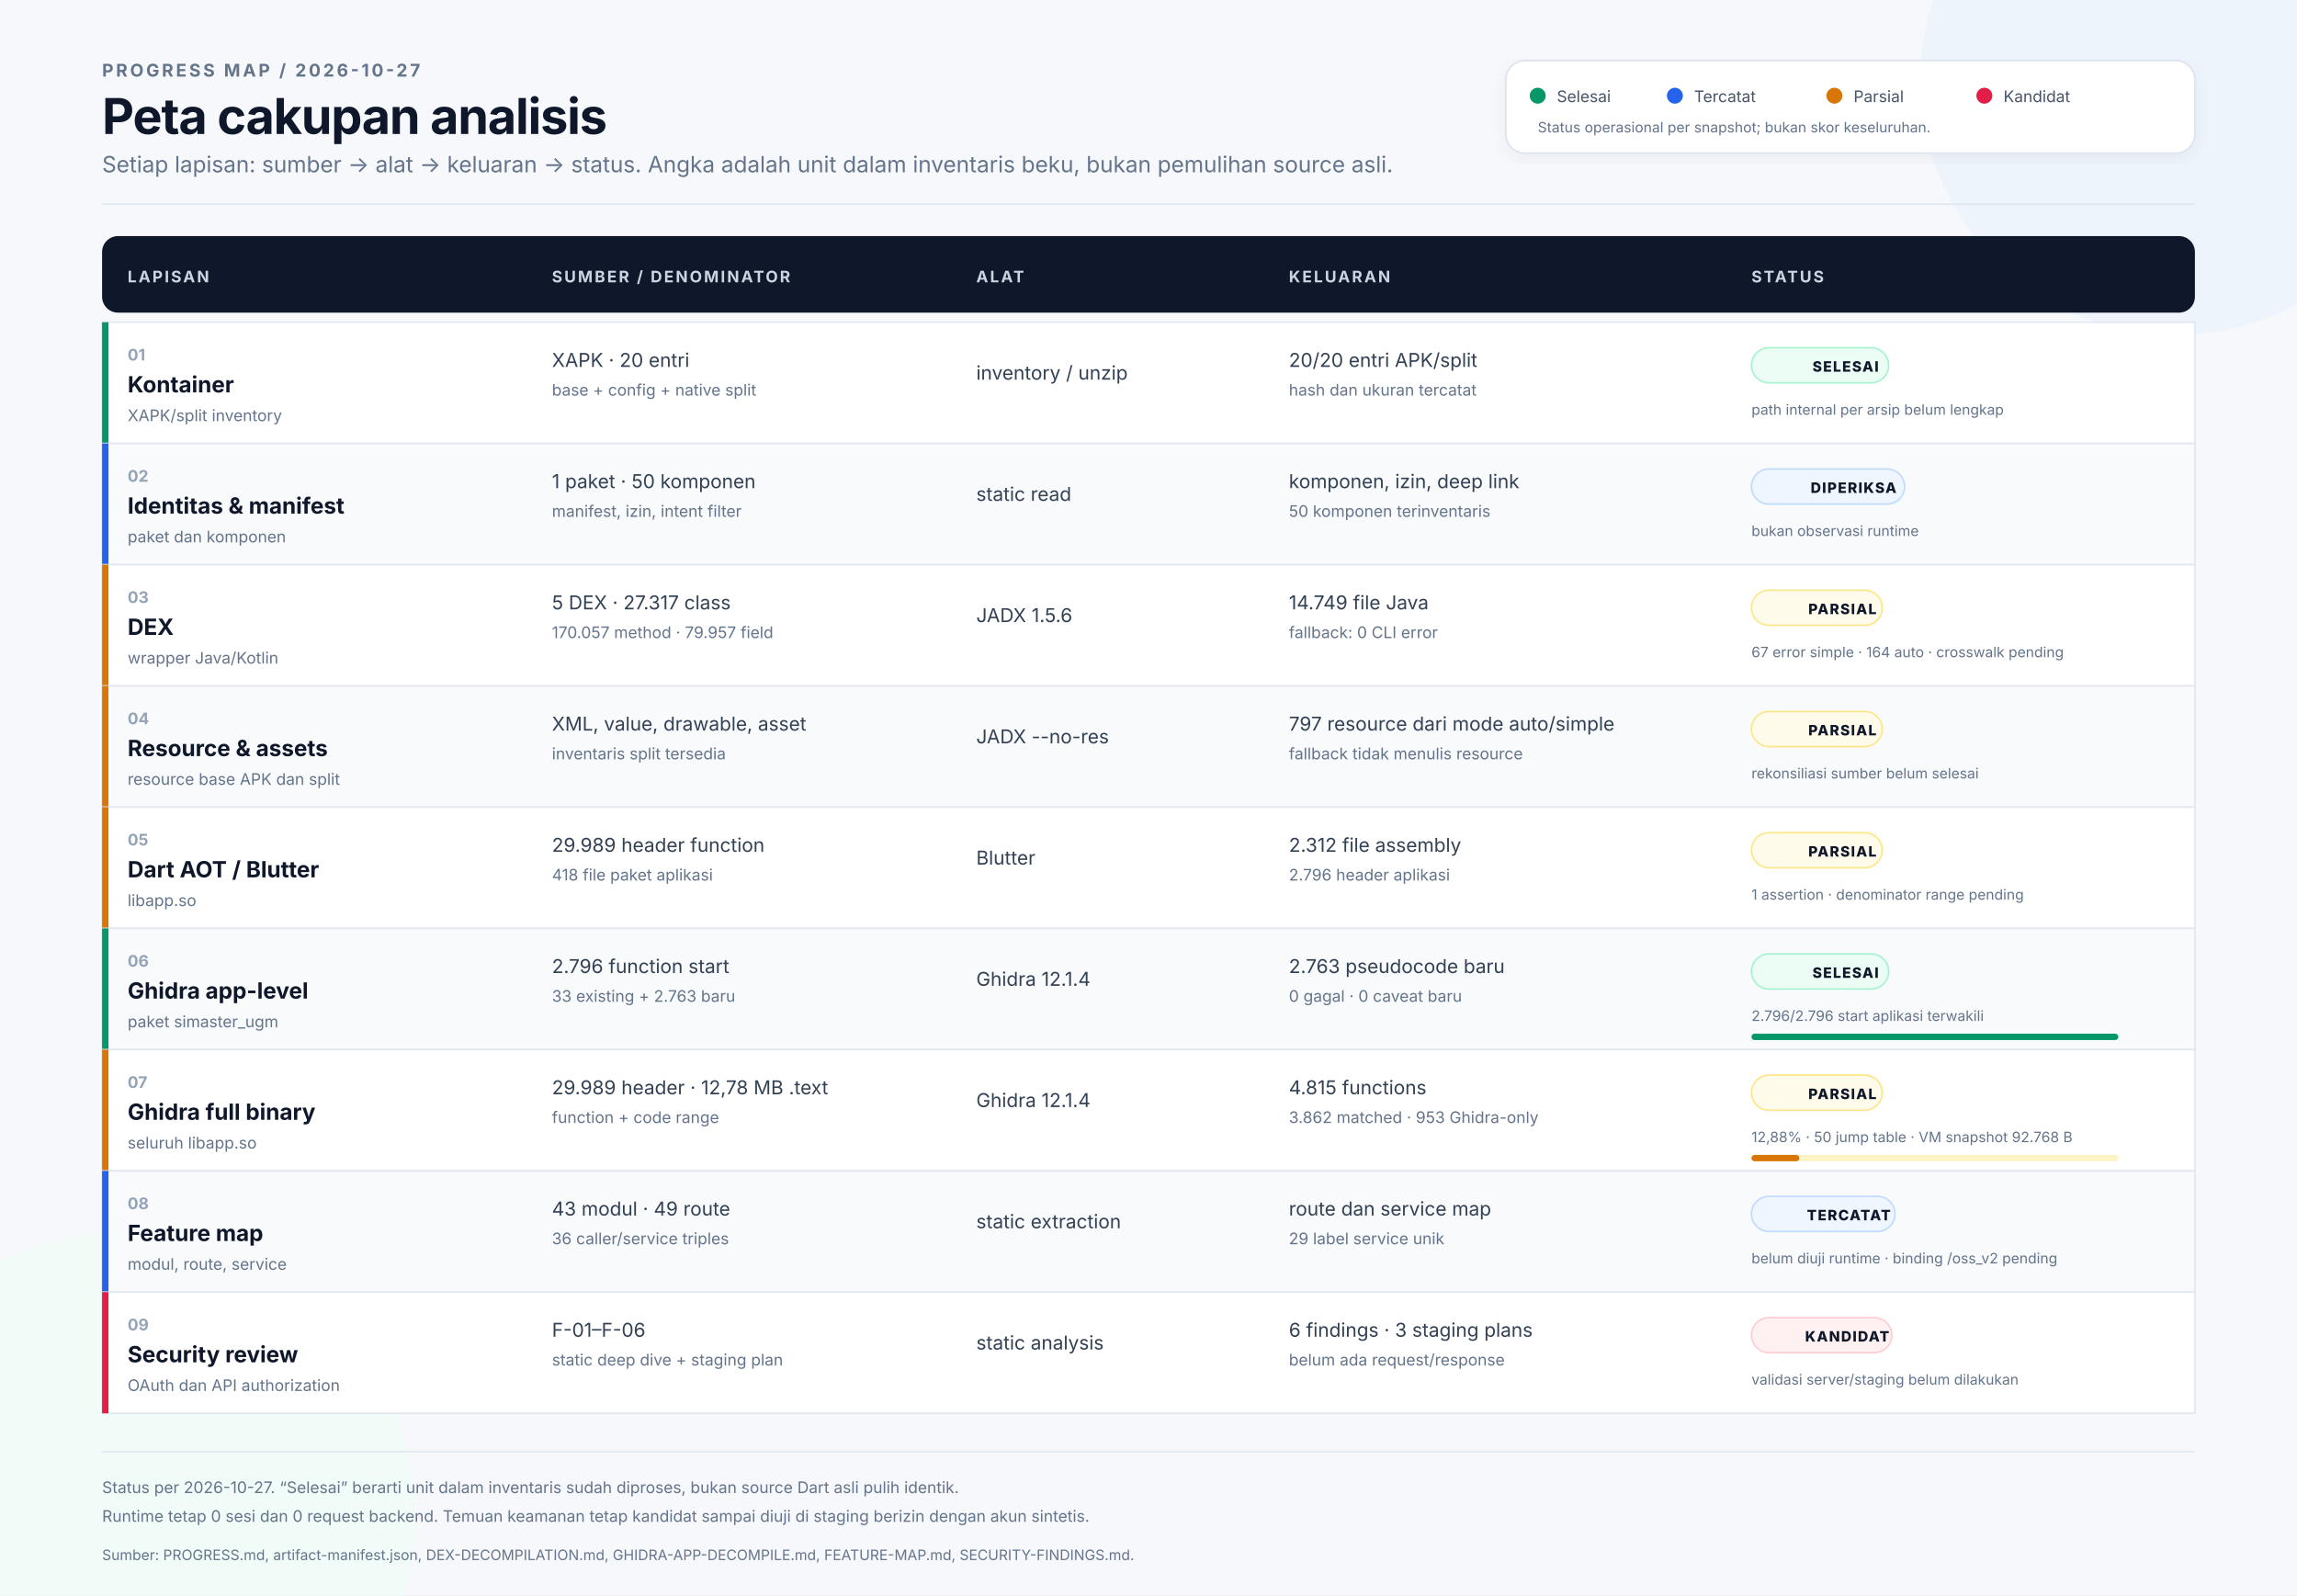
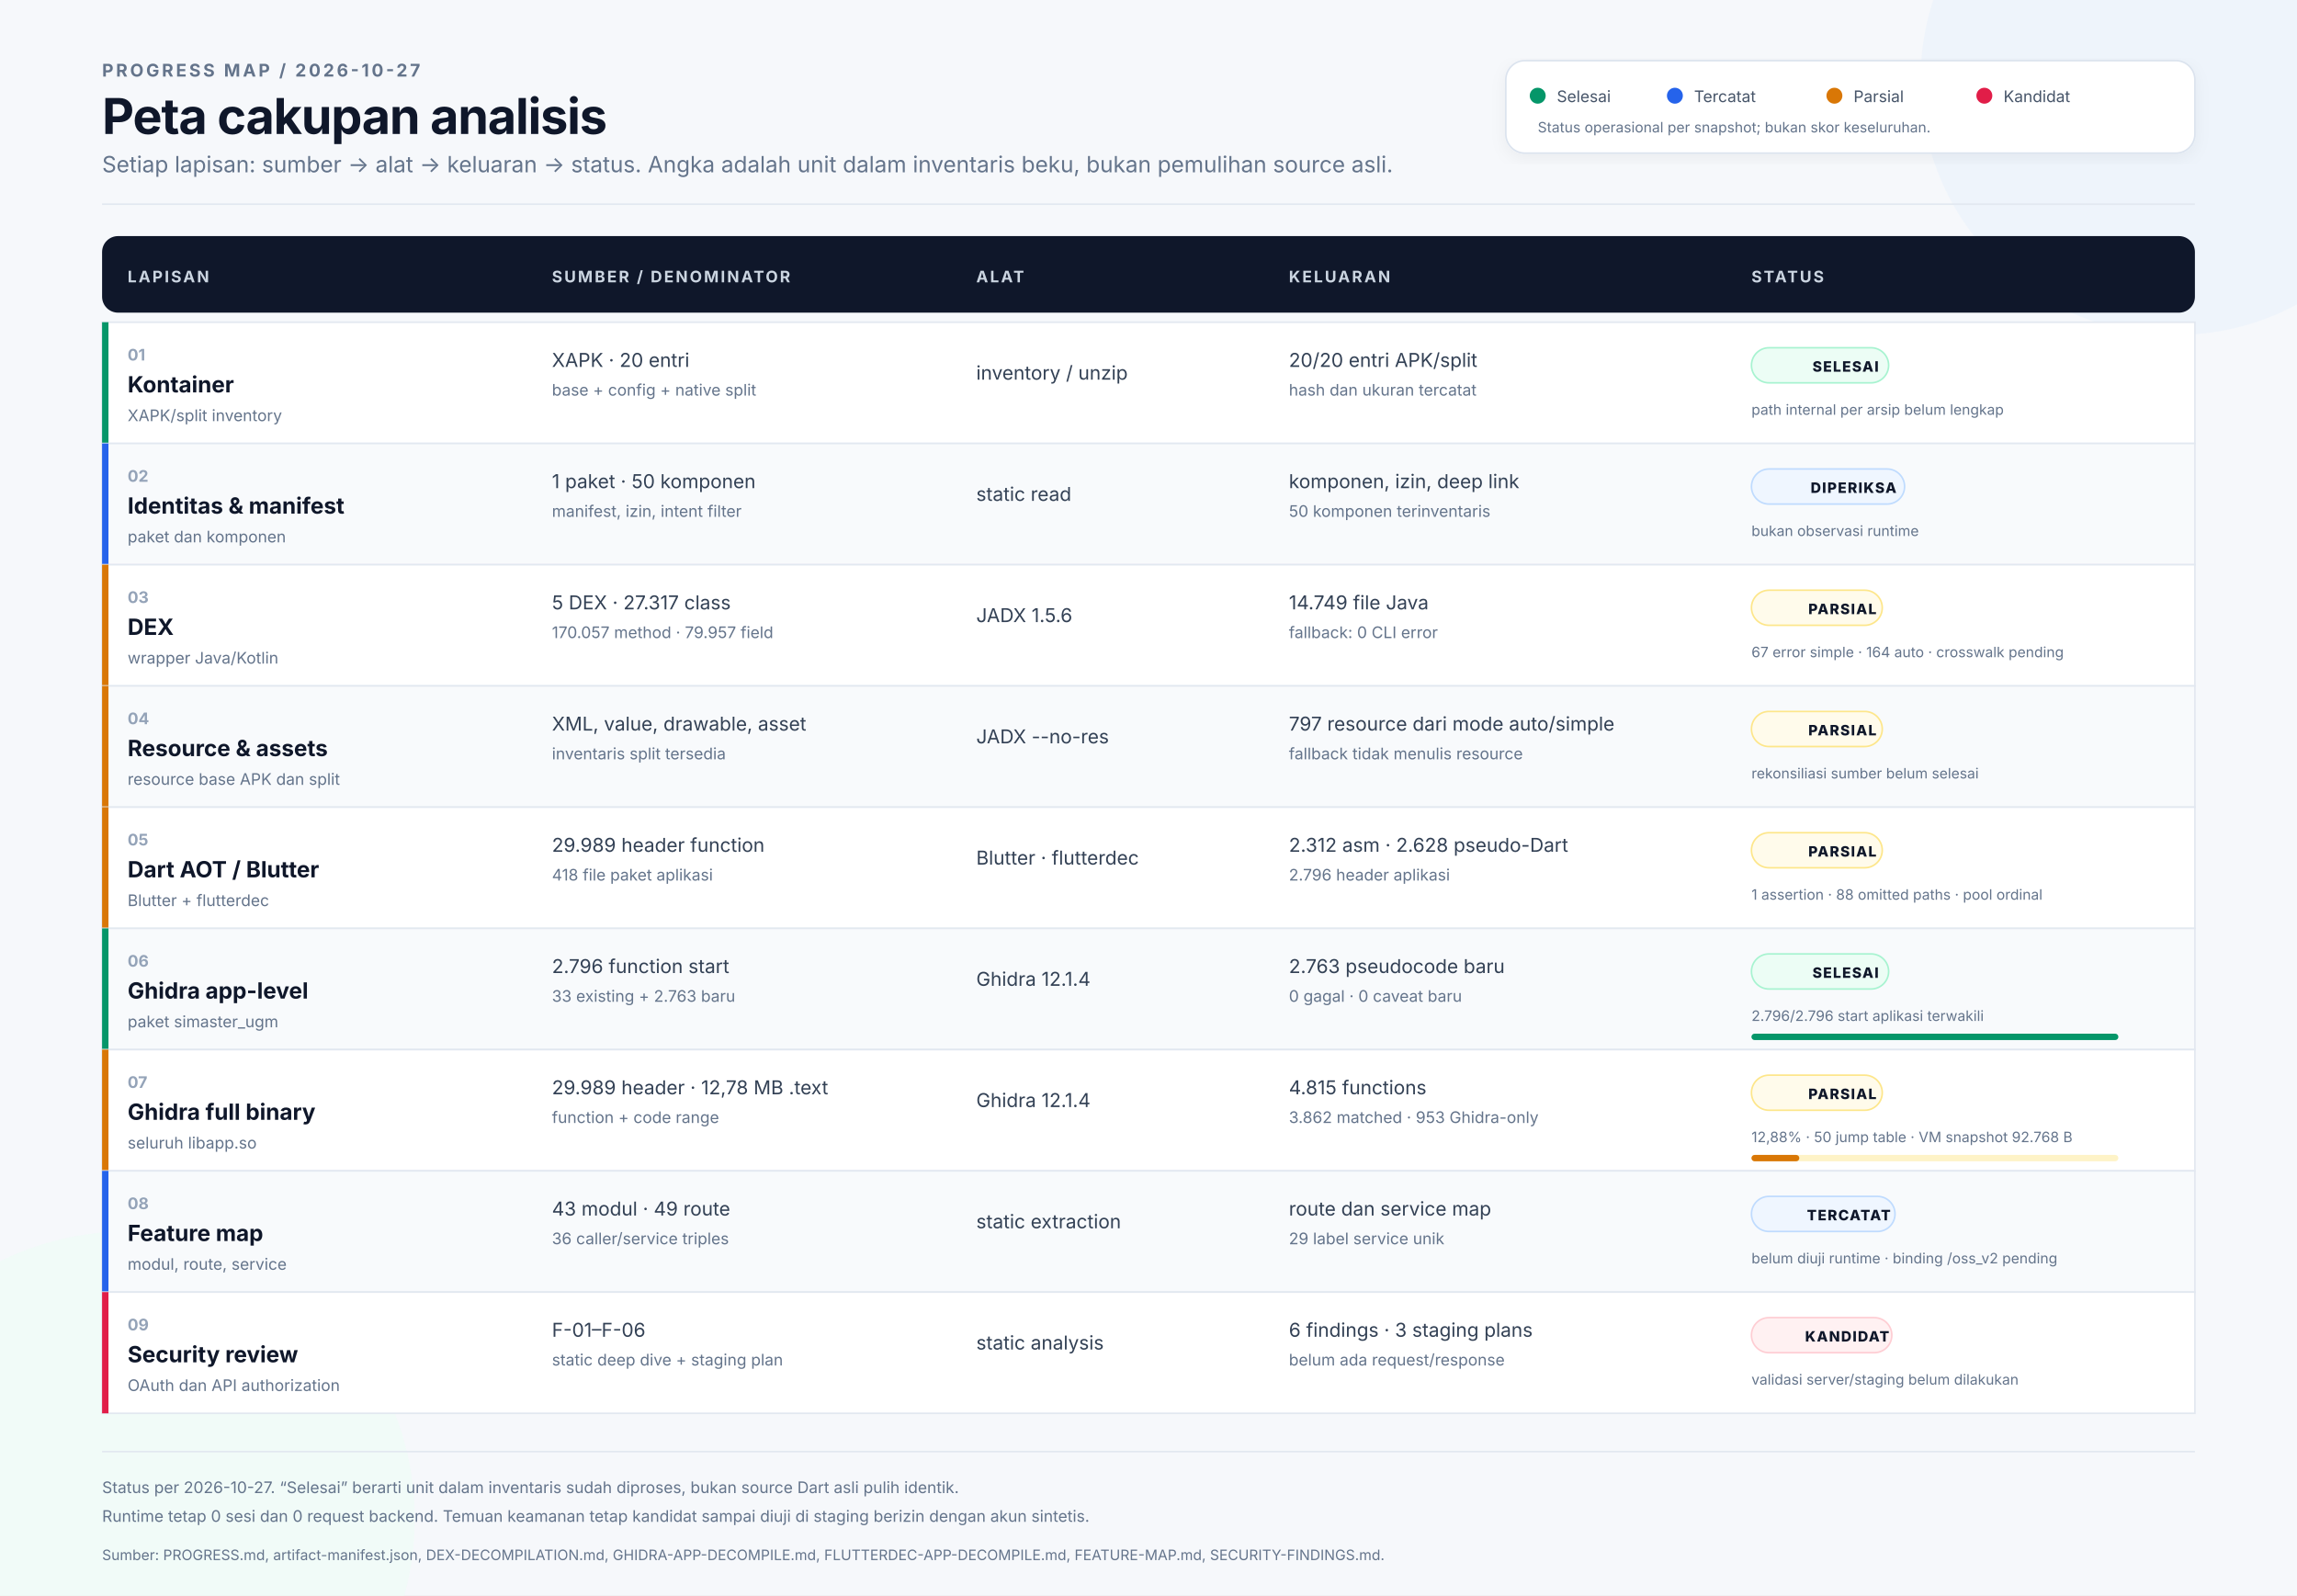
<svg xmlns="http://www.w3.org/2000/svg" width="1440" height="1000" viewBox="0 0 1440 1000" role="img" aria-labelledby="title desc">
  <defs>
    <filter id="shadow" x="-8%" y="-8%" width="116%" height="120%">
      <feDropShadow dx="0" dy="3" stdDeviation="5" flood-color="#0f172a" flood-opacity="0.05" />
    </filter>
    <style>
      text { font-family: Inter, "Segoe UI", Arial, sans-serif; fill: #0f172a; }
      .eyebrow { font-size: 11px; font-weight: 700; letter-spacing: 1.6px; fill: #64748b; }
      .title { font-size: 31px; font-weight: 750; letter-spacing: -0.6px; }
      .subtitle { font-size: 14px; fill: #64748b; }
      .header { font-size: 10px; font-weight: 700; letter-spacing: 1.2px; fill: #cbd5e1; }
      .layer { font-size: 14px; font-weight: 700; }
      .body { font-size: 12px; fill: #334155; }
      .small { font-size: 10px; fill: #64748b; }
      .tiny { font-size: 9px; fill: #64748b; }
      .num { font-size: 10px; font-weight: 700; fill: #94a3b8; }
      .pill { font-size: 9px; font-weight: 800; letter-spacing: 0.7px; }
      .legend { font-size: 10px; fill: #475569; }
      .divider { stroke: #e2e8f0; stroke-width: 1; }
    </style>
  </defs>
  <rect width="1440" height="1000" fill="#f6f8fb" />
  <circle cx="1364" cy="50" r="160" fill="#e8f1fb" opacity="0.55" />
  <circle cx="80" cy="952" r="180" fill="#ecfdf5" opacity="0.55" />
  <text x="64" y="48" class="eyebrow">PROGRESS MAP / 2026-10-27</text>
  <text x="64" y="84" class="title">Peta cakupan analisis</text>
  <text x="64" y="108" class="subtitle">Setiap lapisan: sumber → alat → keluaran → status. Angka adalah unit dalam inventaris beku, bukan pemulihan source asli.</text>
  <g transform="translate(944,38)">
    <rect x="0" y="0" width="432" height="58" rx="12" fill="#ffffff" stroke="#dbe3ee" filter="url(#shadow)" />
    <circle cx="20" cy="22" r="5" fill="#059669" />
    <text x="32" y="26" class="legend">Selesai</text>
    <circle cx="106" cy="22" r="5" fill="#2563eb" />
    <text x="118" y="26" class="legend">Tercatat</text>
    <circle cx="206" cy="22" r="5" fill="#d97706" />
    <text x="218" y="26" class="legend">Parsial</text>
    <circle cx="300" cy="22" r="5" fill="#e11d48" />
    <text x="312" y="26" class="legend">Kandidat</text>
    <text x="20" y="45" class="tiny">Status operasional per snapshot; bukan skor keseluruhan.</text>
  </g>
  <line x1="64" y1="128" x2="1376" y2="128" class="divider" />
  <rect x="64" y="148" width="1312" height="48" rx="10" fill="#0f172a" />
  <text x="80" y="177" class="header">LAPISAN</text>
  <text x="346" y="177" class="header">SUMBER / DENOMINATOR</text>
  <text x="612" y="177" class="header">ALAT</text>
  <text x="808" y="177" class="header">KELUARAN</text>
  <text x="1098" y="177" class="header">STATUS</text>
  <rect x="64" y="202" width="1312" height="76" fill="#ffffff" stroke="#e2e8f0" />
  <rect x="64" y="202" width="4" height="76" fill="#059669" />
  <text x="80" y="226" class="num">01</text>
  <text x="80" y="246" class="layer">Kontainer</text>
  <text x="80" y="264" class="small">XAPK/split inventory</text>
  <text x="346" y="230" class="body">XAPK · 20 entri</text>
  <text x="346" y="248" class="small">base + config + native split</text>
  <text x="612" y="238" class="body">inventory / unzip</text>
  <text x="808" y="230" class="body">20/20 entri APK/split</text>
  <text x="808" y="248" class="small">hash dan ukuran tercatat</text>
  <rect x="1098" y="218" width="86" height="22" rx="11" fill="#ecfdf5" stroke="#a7f3d0" />
  <text x="1157" y="233" text-anchor="middle" class="pill" fill="#047857">SELESAI</text>
  <text x="1098" y="260" class="tiny">path internal per arsip belum lengkap</text>
  <rect x="64" y="278" width="1312" height="76" fill="#f8fafc" stroke="#e2e8f0" />
  <rect x="64" y="278" width="4" height="76" fill="#2563eb" />
  <text x="80" y="302" class="num">02</text>
  <text x="80" y="322" class="layer">Identitas &amp; manifest</text>
  <text x="80" y="340" class="small">paket dan komponen</text>
  <text x="346" y="306" class="body">1 paket · 50 komponen</text>
  <text x="346" y="324" class="small">manifest, izin, intent filter</text>
  <text x="612" y="314" class="body">static read</text>
  <text x="808" y="306" class="body">komponen, izin, deep link</text>
  <text x="808" y="324" class="small">50 komponen terinventaris</text>
  <rect x="1098" y="294" width="96" height="22" rx="11" fill="#eff6ff" stroke="#bfdbfe" />
  <text x="1162" y="309" text-anchor="middle" class="pill" fill="#1d4ed8">DIPERIKSA</text>
  <text x="1098" y="336" class="tiny">bukan observasi runtime</text>
  <rect x="64" y="354" width="1312" height="76" fill="#ffffff" stroke="#e2e8f0" />
  <rect x="64" y="354" width="4" height="76" fill="#d97706" />
  <text x="80" y="378" class="num">03</text>
  <text x="80" y="398" class="layer">DEX</text>
  <text x="80" y="416" class="small">wrapper Java/Kotlin</text>
  <text x="346" y="382" class="body">5 DEX · 27.317 class</text>
  <text x="346" y="400" class="small">170.057 method · 79.957 field</text>
  <text x="612" y="390" class="body">JADX 1.5.6</text>
  <text x="808" y="382" class="body">14.749 file Java</text>
  <text x="808" y="400" class="small">fallback: 0 CLI error</text>
  <rect x="1098" y="370" width="82" height="22" rx="11" fill="#fffbeb" stroke="#fde68a" />
  <text x="1155" y="385" text-anchor="middle" class="pill" fill="#92400e">PARSIAL</text>
  <text x="1098" y="412" class="tiny">67 error simple · 164 auto · crosswalk pending</text>
  <rect x="64" y="430" width="1312" height="76" fill="#f8fafc" stroke="#e2e8f0" />
  <rect x="64" y="430" width="4" height="76" fill="#d97706" />
  <text x="80" y="454" class="num">04</text>
  <text x="80" y="474" class="layer">Resource &amp; assets</text>
  <text x="80" y="492" class="small">resource base APK dan split</text>
  <text x="346" y="458" class="body">XML, value, drawable, asset</text>
  <text x="346" y="476" class="small">inventaris split tersedia</text>
  <text x="612" y="466" class="body">JADX --no-res</text>
  <text x="808" y="458" class="body">797 resource dari mode auto/simple</text>
  <text x="808" y="476" class="small">fallback tidak menulis resource</text>
  <rect x="1098" y="446" width="82" height="22" rx="11" fill="#fffbeb" stroke="#fde68a" />
  <text x="1155" y="461" text-anchor="middle" class="pill" fill="#92400e">PARSIAL</text>
  <text x="1098" y="488" class="tiny">rekonsiliasi sumber belum selesai</text>
  <rect x="64" y="506" width="1312" height="76" fill="#ffffff" stroke="#e2e8f0" />
  <rect x="64" y="506" width="4" height="76" fill="#d97706" />
  <text x="80" y="530" class="num">05</text>
  <text x="80" y="550" class="layer">Dart AOT / Blutter</text>
-   <text x="80" y="568" class="small">libapp.so</text>
+   <text x="80" y="568" class="small">Blutter + flutterdec</text>
  <text x="346" y="534" class="body">29.989 header function</text>
  <text x="346" y="552" class="small">418 file paket aplikasi</text>
-   <text x="612" y="542" class="body">Blutter</text>
-   <text x="808" y="534" class="body">2.312 file assembly</text>
+   <text x="612" y="542" class="body">Blutter · flutterdec</text>
+   <text x="808" y="534" class="body">2.312 asm · 2.628 pseudo-Dart</text>
  <text x="808" y="552" class="small">2.796 header aplikasi</text>
  <rect x="1098" y="522" width="82" height="22" rx="11" fill="#fffbeb" stroke="#fde68a" />
  <text x="1155" y="537" text-anchor="middle" class="pill" fill="#92400e">PARSIAL</text>
-   <text x="1098" y="564" class="tiny">1 assertion · denominator range pending</text>
+   <text x="1098" y="564" class="tiny">1 assertion · 88 omitted paths · pool ordinal</text>
  <rect x="64" y="582" width="1312" height="76" fill="#f8fafc" stroke="#e2e8f0" />
  <rect x="64" y="582" width="4" height="76" fill="#059669" />
  <text x="80" y="606" class="num">06</text>
  <text x="80" y="626" class="layer">Ghidra app-level</text>
  <text x="80" y="644" class="small">paket simaster_ugm</text>
  <text x="346" y="610" class="body">2.796 function start</text>
  <text x="346" y="628" class="small">33 existing + 2.763 baru</text>
  <text x="612" y="618" class="body">Ghidra 12.1.4</text>
  <text x="808" y="610" class="body">2.763 pseudocode baru</text>
  <text x="808" y="628" class="small">0 gagal · 0 caveat baru</text>
  <rect x="1098" y="598" width="86" height="22" rx="11" fill="#ecfdf5" stroke="#a7f3d0" />
  <text x="1157" y="613" text-anchor="middle" class="pill" fill="#047857">SELESAI</text>
  <text x="1098" y="640" class="tiny">2.796/2.796 start aplikasi terwakili</text>
  <rect x="1098" y="648" width="230" height="4" rx="2" fill="#d1fae5" />
  <rect x="1098" y="648" width="230" height="4" rx="2" fill="#059669" />
  <rect x="64" y="658" width="1312" height="76" fill="#ffffff" stroke="#e2e8f0" />
  <rect x="64" y="658" width="4" height="76" fill="#d97706" />
  <text x="80" y="682" class="num">07</text>
  <text x="80" y="702" class="layer">Ghidra full binary</text>
  <text x="80" y="720" class="small">seluruh libapp.so</text>
  <text x="346" y="686" class="body">29.989 header · 12,78 MB .text</text>
  <text x="346" y="704" class="small">function + code range</text>
  <text x="612" y="694" class="body">Ghidra 12.1.4</text>
  <text x="808" y="686" class="body">4.815 functions</text>
  <text x="808" y="704" class="small">3.862 matched · 953 Ghidra-only</text>
  <rect x="1098" y="674" width="82" height="22" rx="11" fill="#fffbeb" stroke="#fde68a" />
  <text x="1155" y="689" text-anchor="middle" class="pill" fill="#92400e">PARSIAL</text>
  <text x="1098" y="716" class="tiny">12,88% · 50 jump table · VM snapshot 92.768 B</text>
  <rect x="1098" y="724" width="230" height="4" rx="2" fill="#fef3c7" />
  <rect x="1098" y="724" width="30" height="4" rx="2" fill="#d97706" />
  <rect x="64" y="734" width="1312" height="76" fill="#f8fafc" stroke="#e2e8f0" />
  <rect x="64" y="734" width="4" height="76" fill="#2563eb" />
  <text x="80" y="758" class="num">08</text>
  <text x="80" y="778" class="layer">Feature map</text>
  <text x="80" y="796" class="small">modul, route, service</text>
  <text x="346" y="762" class="body">43 modul · 49 route</text>
  <text x="346" y="780" class="small">36 caller/service triples</text>
  <text x="612" y="770" class="body">static extraction</text>
  <text x="808" y="762" class="body">route dan service map</text>
  <text x="808" y="780" class="small">29 label service unik</text>
  <rect x="1098" y="750" width="90" height="22" rx="11" fill="#eff6ff" stroke="#bfdbfe" />
  <text x="1159" y="765" text-anchor="middle" class="pill" fill="#1d4ed8">TERCATAT</text>
  <text x="1098" y="792" class="tiny">belum diuji runtime · binding /oss_v2 pending</text>
  <rect x="64" y="810" width="1312" height="76" fill="#ffffff" stroke="#e2e8f0" />
  <rect x="64" y="810" width="4" height="76" fill="#e11d48" />
  <text x="80" y="834" class="num">09</text>
  <text x="80" y="854" class="layer">Security review</text>
  <text x="80" y="872" class="small">OAuth dan API authorization</text>
  <text x="346" y="838" class="body">F-01–F-06</text>
  <text x="346" y="856" class="small">static deep dive + staging plan</text>
  <text x="612" y="846" class="body">static analysis</text>
  <text x="808" y="838" class="body">6 findings · 3 staging plans</text>
  <text x="808" y="856" class="small">belum ada request/response</text>
  <rect x="1098" y="826" width="88" height="22" rx="11" fill="#fff1f2" stroke="#fecdd3" />
  <text x="1158" y="841" text-anchor="middle" class="pill" fill="#be123c">KANDIDAT</text>
  <text x="1098" y="868" class="tiny">validasi server/staging belum dilakukan</text>
  <line x1="64" y1="910" x2="1376" y2="910" class="divider" />
  <text x="64" y="936" class="small">Status per 2026-10-27. “Selesai” berarti unit dalam inventaris sudah diproses, bukan source Dart asli pulih identik.</text>
  <text x="64" y="954" class="small">Runtime tetap 0 sesi dan 0 request backend. Temuan keamanan tetap kandidat sampai diuji di staging berizin dengan akun sintetis.</text>
-   <text x="64" y="978" class="tiny">Sumber: PROGRESS.md, artifact-manifest.json, DEX-DECOMPILATION.md, GHIDRA-APP-DECOMPILE.md, FEATURE-MAP.md, SECURITY-FINDINGS.md.</text>
+   <text x="64" y="978" class="tiny">Sumber: PROGRESS.md, artifact-manifest.json, DEX-DECOMPILATION.md, GHIDRA-APP-DECOMPILE.md, FLUTTERDEC-APP-DECOMPILE.md, FEATURE-MAP.md, SECURITY-FINDINGS.md.</text>
</svg>
